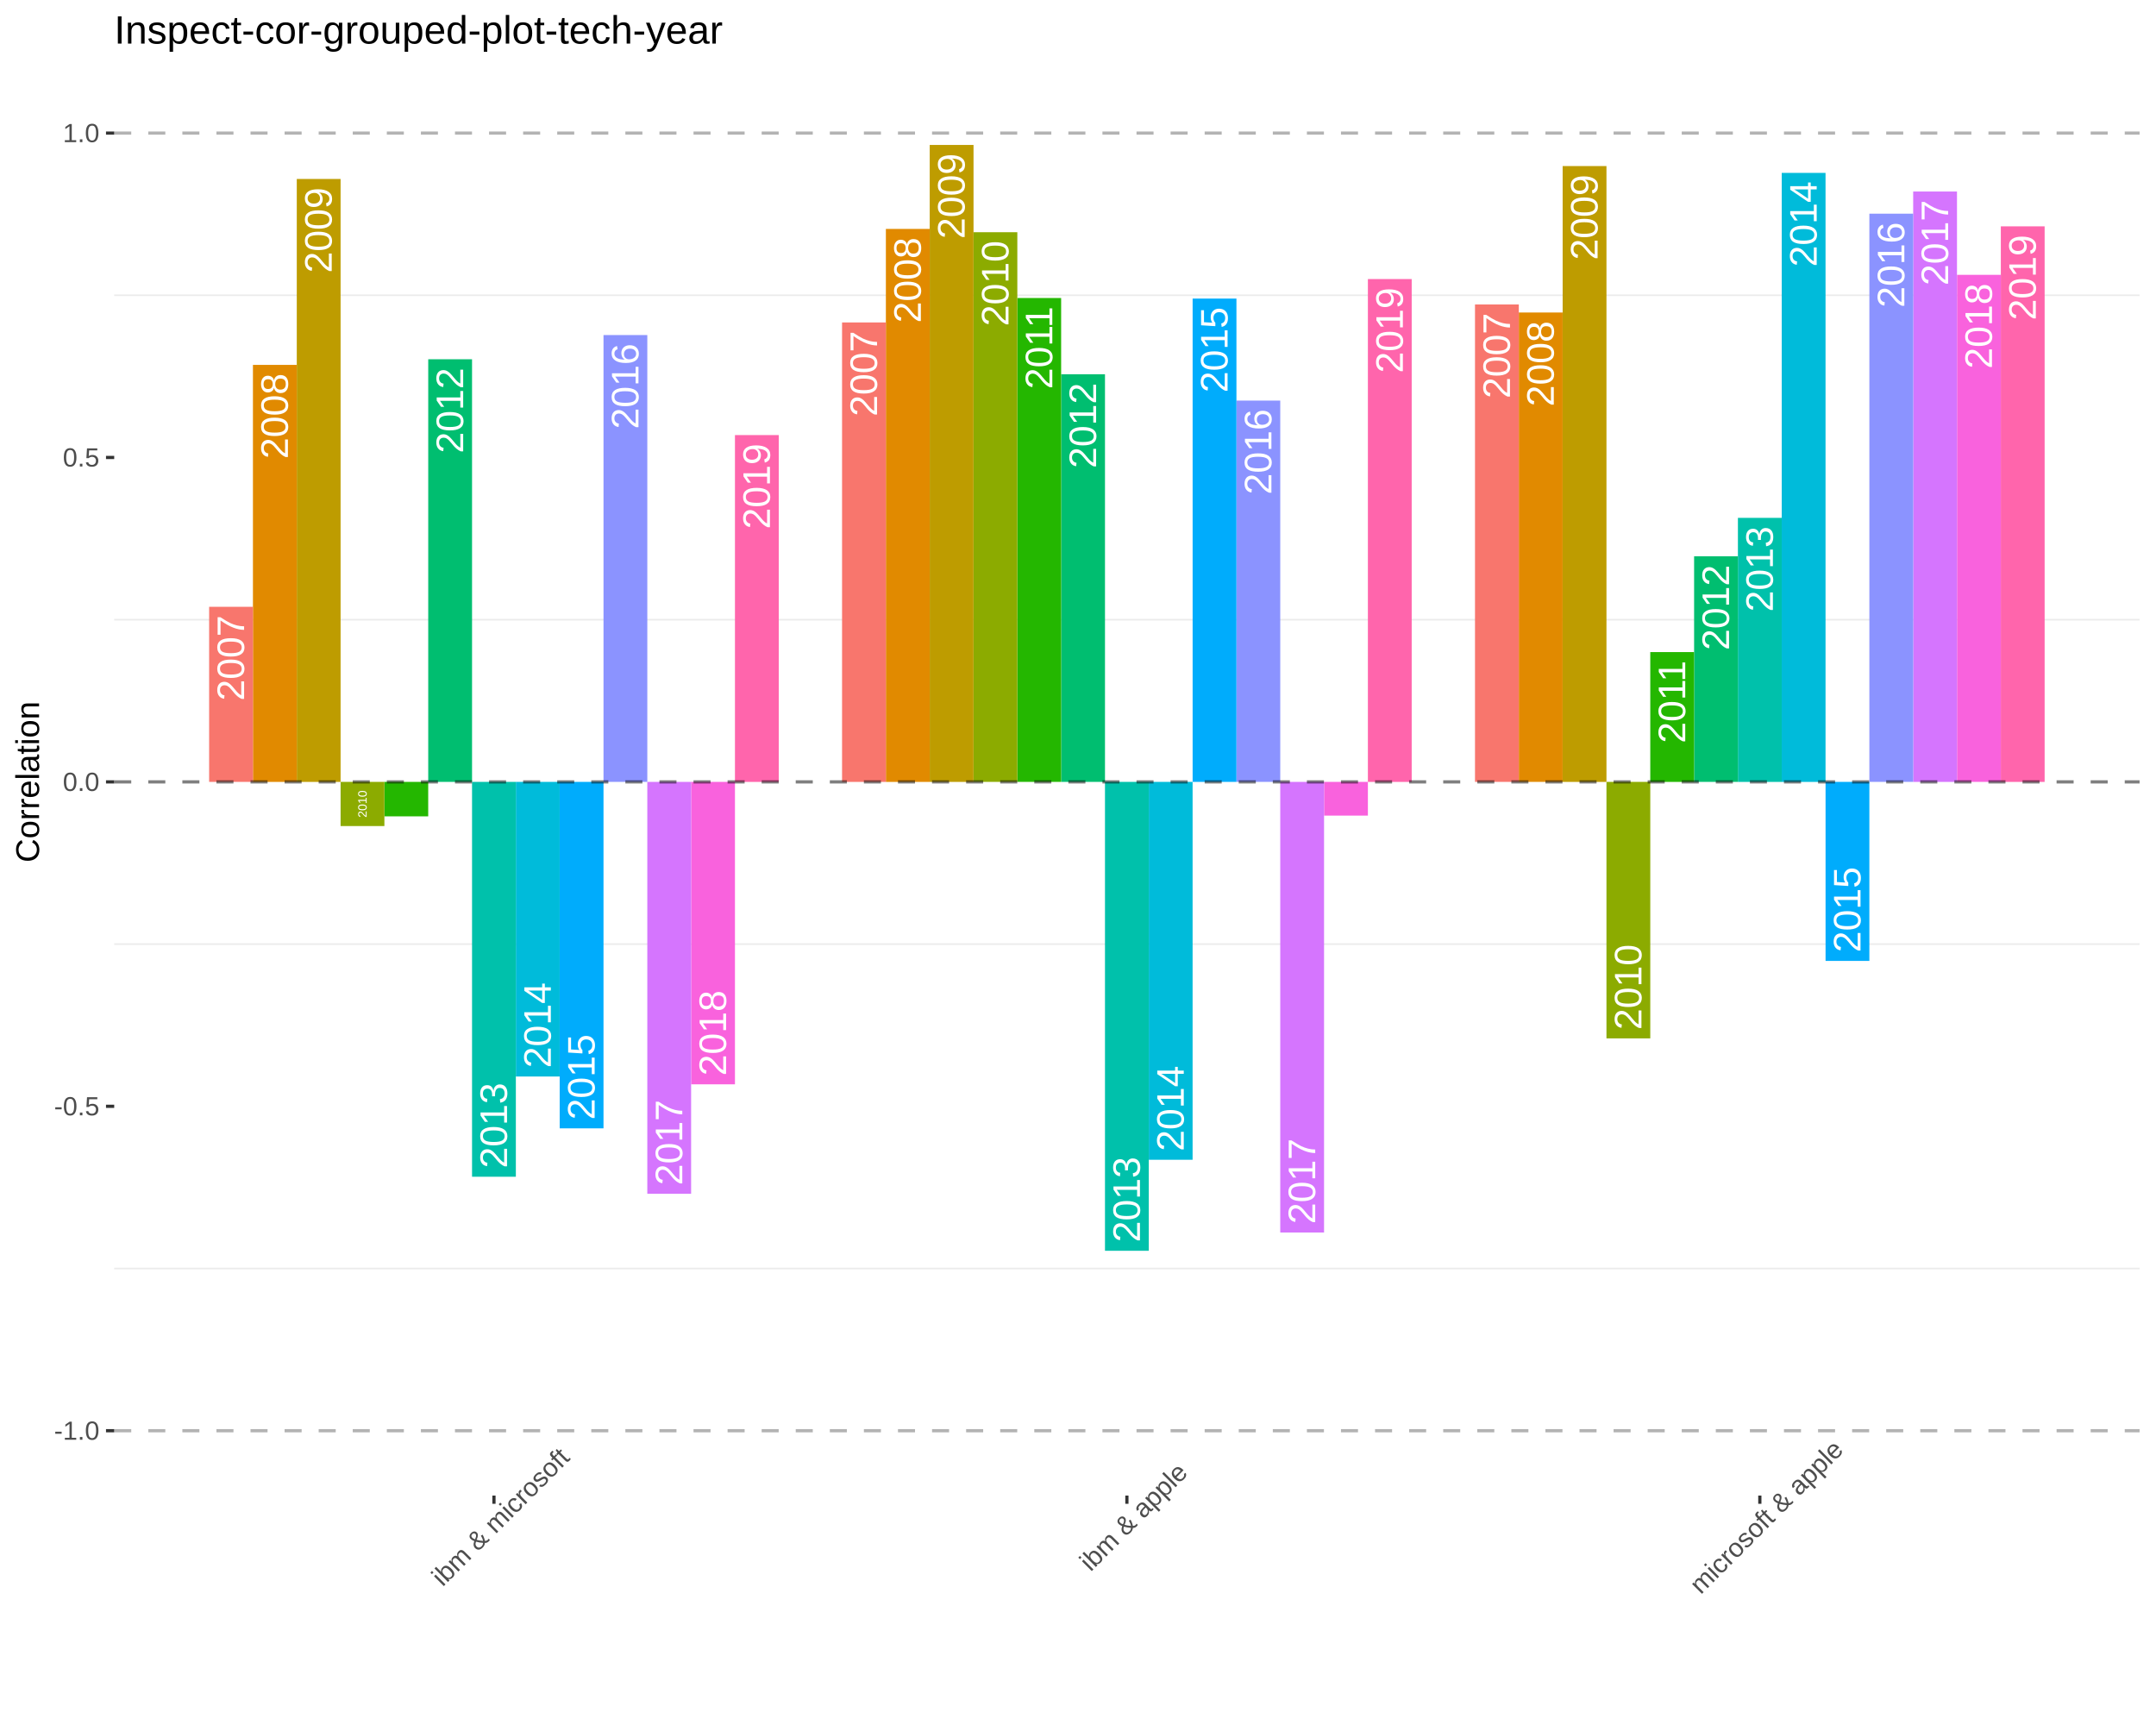
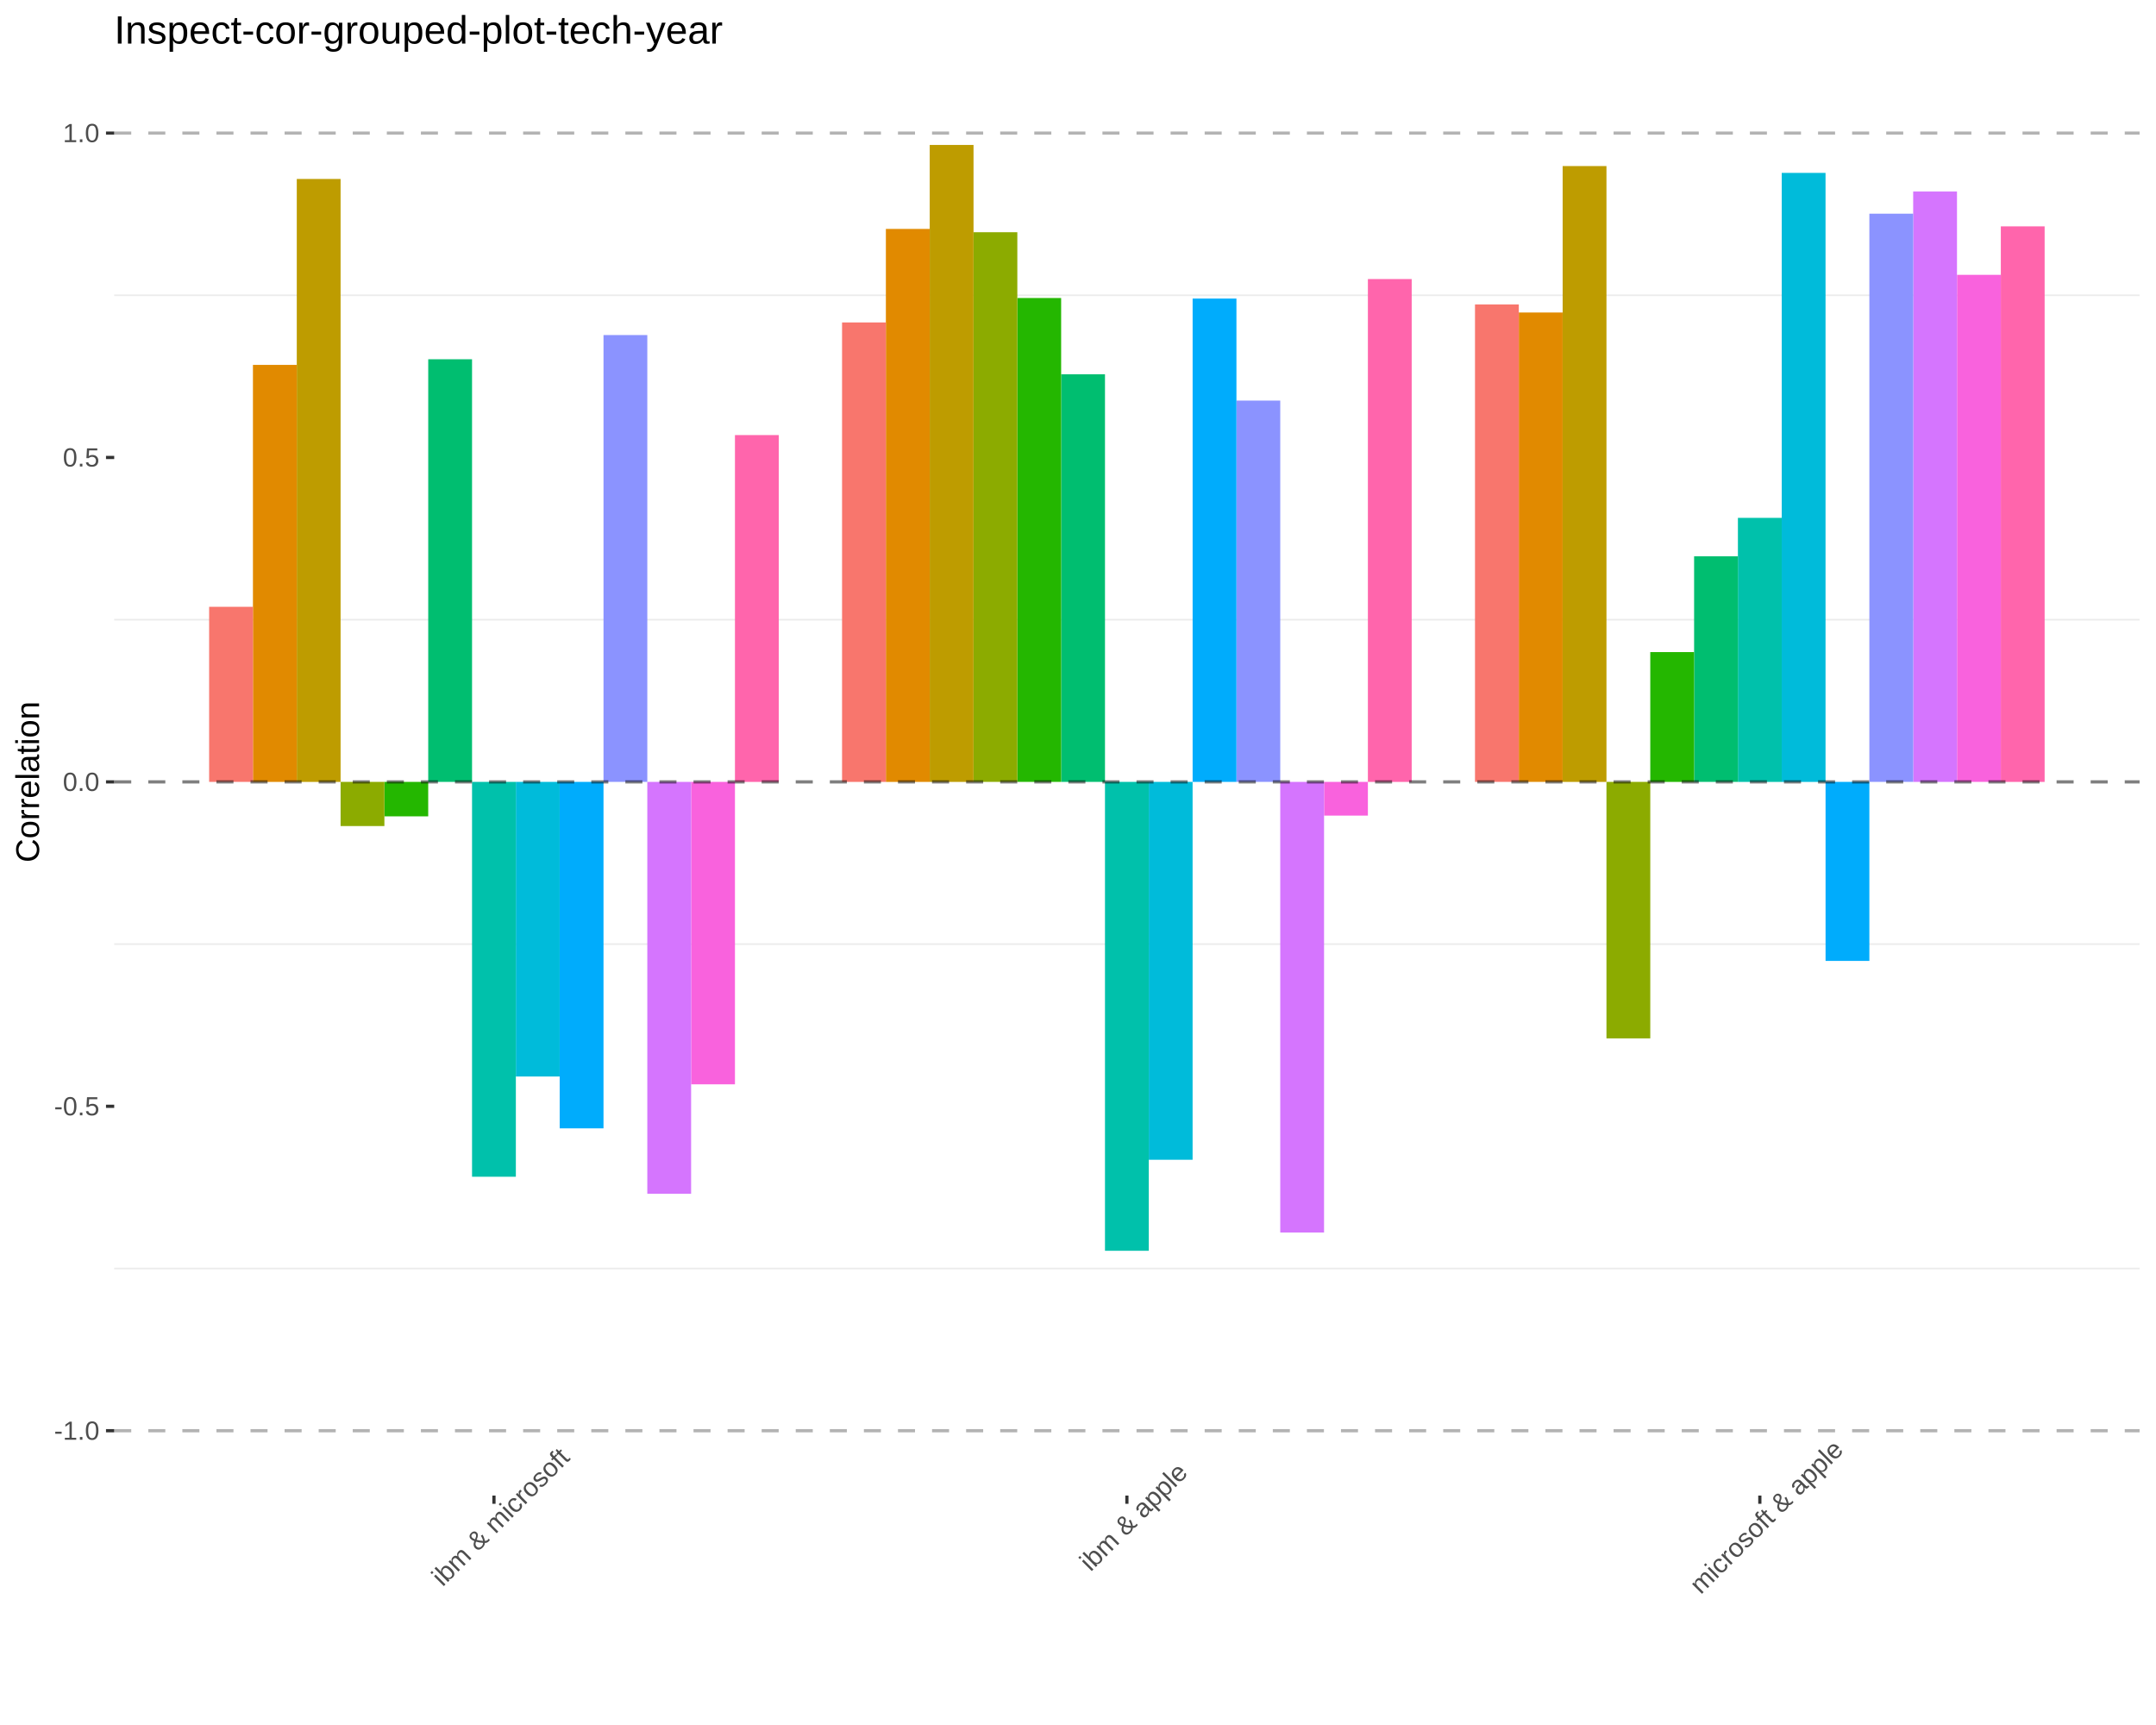
<svg xmlns="http://www.w3.org/2000/svg" viewBox="0 0 720.00 576.00">
  <defs>
    <style type="text/css">
    line, polyline, polygon, path, rect, circle {
      fill: none;
      stroke: #000000;
      stroke-linecap: round;
      stroke-linejoin: round;
      stroke-miterlimit: 10.00;
    }
  </style>
  </defs>
  <rect width="100%" height="100%" style="stroke: none; fill: #FFFFFF;" />
  <rect x="0.00" y="0.00" width="720.00" height="576.00" style="stroke-width: 1.07; stroke: #FFFFFF; fill: #FFFFFF;" />
  <defs>
    <clipPath id="cpMzguMTR8NzE0LjUyfDQ5OS40MHwyMi43Nw==">
      <rect x="38.14" y="22.77" width="676.39" height="476.63" />
    </clipPath>
  </defs>
  <rect x="38.14" y="22.77" width="676.39" height="476.63" style="stroke-width: 1.07; stroke: none; fill: #FFFFFF;" clip-path="url(#cpMzguMTR8NzE0LjUyfDQ5OS40MHwyMi43Nw==)" />
  <polyline points="38.14,423.57 714.52,423.57 " style="stroke-width: 0.53; stroke: #EBEBEB; stroke-linecap: butt;" clip-path="url(#cpMzguMTR8NzE0LjUyfDQ5OS40MHwyMi43Nw==)" />
  <polyline points="38.14,315.25 714.52,315.25 " style="stroke-width: 0.53; stroke: #EBEBEB; stroke-linecap: butt;" clip-path="url(#cpMzguMTR8NzE0LjUyfDQ5OS40MHwyMi43Nw==)" />
  <polyline points="38.14,206.92 714.52,206.92 " style="stroke-width: 0.53; stroke: #EBEBEB; stroke-linecap: butt;" clip-path="url(#cpMzguMTR8NzE0LjUyfDQ5OS40MHwyMi43Nw==)" />
  <polyline points="38.14,98.60 714.52,98.60 " style="stroke-width: 0.53; stroke: #EBEBEB; stroke-linecap: butt;" clip-path="url(#cpMzguMTR8NzE0LjUyfDQ5OS40MHwyMi43Nw==)" />
  <rect x="245.44" y="145.28" width="14.63" height="115.81" style="stroke-width: 1.07; stroke: none; stroke-linecap: square; stroke-linejoin: miter; fill: #FF65AC;" clip-path="url(#cpMzguMTR8NzE0LjUyfDQ5OS40MHwyMi43Nw==)" />
  <rect x="230.81" y="261.08" width="14.63" height="100.99" style="stroke-width: 1.07; stroke: none; stroke-linecap: square; stroke-linejoin: miter; fill: #F962DD;" clip-path="url(#cpMzguMTR8NzE0LjUyfDQ5OS40MHwyMi43Nw==)" />
  <rect x="216.17" y="261.08" width="14.63" height="137.54" style="stroke-width: 1.07; stroke: none; stroke-linecap: square; stroke-linejoin: miter; fill: #D575FE;" clip-path="url(#cpMzguMTR8NzE0LjUyfDQ5OS40MHwyMi43Nw==)" />
  <rect x="201.54" y="111.88" width="14.63" height="149.20" style="stroke-width: 1.07; stroke: none; stroke-linecap: square; stroke-linejoin: miter; fill: #8B93FF;" clip-path="url(#cpMzguMTR8NzE0LjUyfDQ5OS40MHwyMi43Nw==)" />
  <rect x="186.91" y="261.08" width="14.63" height="115.69" style="stroke-width: 1.07; stroke: none; stroke-linecap: square; stroke-linejoin: miter; fill: #00ACFC;" clip-path="url(#cpMzguMTR8NzE0LjUyfDQ5OS40MHwyMi43Nw==)" />
  <rect x="172.27" y="261.08" width="14.63" height="98.38" style="stroke-width: 1.07; stroke: none; stroke-linecap: square; stroke-linejoin: miter; fill: #00BBDA;" clip-path="url(#cpMzguMTR8NzE0LjUyfDQ5OS40MHwyMi43Nw==)" />
  <rect x="157.64" y="261.08" width="14.63" height="131.85" style="stroke-width: 1.07; stroke: none; stroke-linecap: square; stroke-linejoin: miter; fill: #00C1AB;" clip-path="url(#cpMzguMTR8NzE0LjUyfDQ5OS40MHwyMi43Nw==)" />
  <rect x="143.01" y="119.96" width="14.63" height="141.12" style="stroke-width: 1.07; stroke: none; stroke-linecap: square; stroke-linejoin: miter; fill: #00BE70;" clip-path="url(#cpMzguMTR8NzE0LjUyfDQ5OS40MHwyMi43Nw==)" />
  <rect x="128.37" y="261.08" width="14.63" height="11.51" style="stroke-width: 1.07; stroke: none; stroke-linecap: square; stroke-linejoin: miter; fill: #24B700;" clip-path="url(#cpMzguMTR8NzE0LjUyfDQ5OS40MHwyMi43Nw==)" />
  <rect x="113.74" y="261.08" width="14.63" height="14.75" style="stroke-width: 1.07; stroke: none; stroke-linecap: square; stroke-linejoin: miter; fill: #8CAB00;" clip-path="url(#cpMzguMTR8NzE0LjUyfDQ5OS40MHwyMi43Nw==)" />
  <rect x="99.11" y="59.76" width="14.63" height="201.33" style="stroke-width: 1.07; stroke: none; stroke-linecap: square; stroke-linejoin: miter; fill: #BE9C00;" clip-path="url(#cpMzguMTR8NzE0LjUyfDQ5OS40MHwyMi43Nw==)" />
  <rect x="84.47" y="121.84" width="14.63" height="139.25" style="stroke-width: 1.07; stroke: none; stroke-linecap: square; stroke-linejoin: miter; fill: #E18A00;" clip-path="url(#cpMzguMTR8NzE0LjUyfDQ5OS40MHwyMi43Nw==)" />
  <rect x="69.84" y="202.62" width="14.63" height="58.46" style="stroke-width: 1.07; stroke: none; stroke-linecap: square; stroke-linejoin: miter; fill: #F8766D;" clip-path="url(#cpMzguMTR8NzE0LjUyfDQ5OS40MHwyMi43Nw==)" />
  <rect x="456.81" y="93.18" width="14.63" height="167.91" style="stroke-width: 1.07; stroke: none; stroke-linecap: square; stroke-linejoin: miter; fill: #FF65AC;" clip-path="url(#cpMzguMTR8NzE0LjUyfDQ5OS40MHwyMi43Nw==)" />
  <rect x="442.18" y="261.08" width="14.63" height="11.26" style="stroke-width: 1.07; stroke: none; stroke-linecap: square; stroke-linejoin: miter; fill: #F962DD;" clip-path="url(#cpMzguMTR8NzE0LjUyfDQ5OS40MHwyMi43Nw==)" />
  <rect x="427.54" y="261.08" width="14.63" height="150.47" style="stroke-width: 1.07; stroke: none; stroke-linecap: square; stroke-linejoin: miter; fill: #D575FE;" clip-path="url(#cpMzguMTR8NzE0LjUyfDQ5OS40MHwyMi43Nw==)" />
  <rect x="412.91" y="133.76" width="14.63" height="127.32" style="stroke-width: 1.07; stroke: none; stroke-linecap: square; stroke-linejoin: miter; fill: #8B93FF;" clip-path="url(#cpMzguMTR8NzE0LjUyfDQ5OS40MHwyMi43Nw==)" />
  <rect x="398.28" y="99.70" width="14.63" height="161.38" style="stroke-width: 1.07; stroke: none; stroke-linecap: square; stroke-linejoin: miter; fill: #00ACFC;" clip-path="url(#cpMzguMTR8NzE0LjUyfDQ5OS40MHwyMi43Nw==)" />
  <rect x="383.64" y="261.08" width="14.63" height="126.18" style="stroke-width: 1.07; stroke: none; stroke-linecap: square; stroke-linejoin: miter; fill: #00BBDA;" clip-path="url(#cpMzguMTR8NzE0LjUyfDQ5OS40MHwyMi43Nw==)" />
  <rect x="369.01" y="261.08" width="14.63" height="156.57" style="stroke-width: 1.07; stroke: none; stroke-linecap: square; stroke-linejoin: miter; fill: #00C1AB;" clip-path="url(#cpMzguMTR8NzE0LjUyfDQ5OS40MHwyMi43Nw==)" />
  <rect x="354.38" y="124.97" width="14.63" height="136.11" style="stroke-width: 1.07; stroke: none; stroke-linecap: square; stroke-linejoin: miter; fill: #00BE70;" clip-path="url(#cpMzguMTR8NzE0LjUyfDQ5OS40MHwyMi43Nw==)" />
  <rect x="339.74" y="99.51" width="14.63" height="161.57" style="stroke-width: 1.07; stroke: none; stroke-linecap: square; stroke-linejoin: miter; fill: #24B700;" clip-path="url(#cpMzguMTR8NzE0LjUyfDQ5OS40MHwyMi43Nw==)" />
  <rect x="325.11" y="77.54" width="14.63" height="183.54" style="stroke-width: 1.07; stroke: none; stroke-linecap: square; stroke-linejoin: miter; fill: #8CAB00;" clip-path="url(#cpMzguMTR8NzE0LjUyfDQ5OS40MHwyMi43Nw==)" />
  <rect x="310.48" y="48.40" width="14.63" height="212.69" style="stroke-width: 1.07; stroke: none; stroke-linecap: square; stroke-linejoin: miter; fill: #BE9C00;" clip-path="url(#cpMzguMTR8NzE0LjUyfDQ5OS40MHwyMi43Nw==)" />
  <rect x="295.84" y="76.44" width="14.63" height="184.65" style="stroke-width: 1.07; stroke: none; stroke-linecap: square; stroke-linejoin: miter; fill: #E18A00;" clip-path="url(#cpMzguMTR8NzE0LjUyfDQ5OS40MHwyMi43Nw==)" />
  <rect x="281.21" y="107.67" width="14.63" height="153.42" style="stroke-width: 1.07; stroke: none; stroke-linecap: square; stroke-linejoin: miter; fill: #F8766D;" clip-path="url(#cpMzguMTR8NzE0LjUyfDQ5OS40MHwyMi43Nw==)" />
  <rect x="668.18" y="75.58" width="14.63" height="185.51" style="stroke-width: 1.07; stroke: none; stroke-linecap: square; stroke-linejoin: miter; fill: #FF65AC;" clip-path="url(#cpMzguMTR8NzE0LjUyfDQ5OS40MHwyMi43Nw==)" />
  <rect x="653.55" y="91.77" width="14.63" height="169.31" style="stroke-width: 1.07; stroke: none; stroke-linecap: square; stroke-linejoin: miter; fill: #F962DD;" clip-path="url(#cpMzguMTR8NzE0LjUyfDQ5OS40MHwyMi43Nw==)" />
  <rect x="638.91" y="63.95" width="14.63" height="197.14" style="stroke-width: 1.07; stroke: none; stroke-linecap: square; stroke-linejoin: miter; fill: #D575FE;" clip-path="url(#cpMzguMTR8NzE0LjUyfDQ5OS40MHwyMi43Nw==)" />
  <rect x="624.28" y="71.35" width="14.63" height="189.73" style="stroke-width: 1.07; stroke: none; stroke-linecap: square; stroke-linejoin: miter; fill: #8B93FF;" clip-path="url(#cpMzguMTR8NzE0LjUyfDQ5OS40MHwyMi43Nw==)" />
  <rect x="609.65" y="261.08" width="14.63" height="59.78" style="stroke-width: 1.07; stroke: none; stroke-linecap: square; stroke-linejoin: miter; fill: #00ACFC;" clip-path="url(#cpMzguMTR8NzE0LjUyfDQ5OS40MHwyMi43Nw==)" />
  <rect x="595.01" y="57.73" width="14.63" height="203.36" style="stroke-width: 1.07; stroke: none; stroke-linecap: square; stroke-linejoin: miter; fill: #00BBDA;" clip-path="url(#cpMzguMTR8NzE0LjUyfDQ5OS40MHwyMi43Nw==)" />
  <rect x="580.38" y="172.92" width="14.63" height="88.17" style="stroke-width: 1.07; stroke: none; stroke-linecap: square; stroke-linejoin: miter; fill: #00C1AB;" clip-path="url(#cpMzguMTR8NzE0LjUyfDQ5OS40MHwyMi43Nw==)" />
  <rect x="565.75" y="185.75" width="14.63" height="75.33" style="stroke-width: 1.07; stroke: none; stroke-linecap: square; stroke-linejoin: miter; fill: #00BE70;" clip-path="url(#cpMzguMTR8NzE0LjUyfDQ5OS40MHwyMi43Nw==)" />
  <rect x="551.11" y="217.74" width="14.63" height="43.35" style="stroke-width: 1.07; stroke: none; stroke-linecap: square; stroke-linejoin: miter; fill: #24B700;" clip-path="url(#cpMzguMTR8NzE0LjUyfDQ5OS40MHwyMi43Nw==)" />
  <rect x="536.48" y="261.08" width="14.63" height="85.65" style="stroke-width: 1.07; stroke: none; stroke-linecap: square; stroke-linejoin: miter; fill: #8CAB00;" clip-path="url(#cpMzguMTR8NzE0LjUyfDQ5OS40MHwyMi43Nw==)" />
  <rect x="521.85" y="55.45" width="14.63" height="205.64" style="stroke-width: 1.07; stroke: none; stroke-linecap: square; stroke-linejoin: miter; fill: #BE9C00;" clip-path="url(#cpMzguMTR8NzE0LjUyfDQ5OS40MHwyMi43Nw==)" />
  <rect x="507.21" y="104.35" width="14.63" height="156.73" style="stroke-width: 1.07; stroke: none; stroke-linecap: square; stroke-linejoin: miter; fill: #E18A00;" clip-path="url(#cpMzguMTR8NzE0LjUyfDQ5OS40MHwyMi43Nw==)" />
  <rect x="492.58" y="101.67" width="14.63" height="159.41" style="stroke-width: 1.07; stroke: none; stroke-linecap: square; stroke-linejoin: miter; fill: #F8766D;" clip-path="url(#cpMzguMTR8NzE0LjUyfDQ5OS40MHwyMi43Nw==)" />
-   <g clip-path="url(#cpMzguMTR8NzE0LjUyfDQ5OS40MHwyMi43Nw==)">
-     <text transform="translate(257.12,176.68) rotate(-90)" style="font-size: 12.84px; fill: #FFFFFF; font-family: Liberation Sans;" textLength="28.56px" lengthAdjust="spacingAndGlyphs">2019</text>
-   </g>
-   <g clip-path="url(#cpMzguMTR8NzE0LjUyfDQ5OS40MHwyMi43Nw==)">
-     <text transform="translate(213.22,143.28) rotate(-90)" style="font-size: 12.84px; fill: #FFFFFF; font-family: Liberation Sans;" textLength="28.56px" lengthAdjust="spacingAndGlyphs">2016</text>
-   </g>
-   <g clip-path="url(#cpMzguMTR8NzE0LjUyfDQ5OS40MHwyMi43Nw==)">
-     <text transform="translate(154.68,151.36) rotate(-90)" style="font-size: 12.84px; fill: #FFFFFF; font-family: Liberation Sans;" textLength="28.56px" lengthAdjust="spacingAndGlyphs">2012</text>
-   </g>
-   <g clip-path="url(#cpMzguMTR8NzE0LjUyfDQ5OS40MHwyMi43Nw==)">
-     <text transform="translate(110.78,91.15) rotate(-90)" style="font-size: 12.84px; fill: #FFFFFF; font-family: Liberation Sans;" textLength="28.56px" lengthAdjust="spacingAndGlyphs">2009</text>
-   </g>
-   <g clip-path="url(#cpMzguMTR8NzE0LjUyfDQ5OS40MHwyMi43Nw==)">
-     <text transform="translate(96.15,153.24) rotate(-90)" style="font-size: 12.84px; fill: #FFFFFF; font-family: Liberation Sans;" textLength="28.56px" lengthAdjust="spacingAndGlyphs">2008</text>
-   </g>
-   <g clip-path="url(#cpMzguMTR8NzE0LjUyfDQ5OS40MHwyMi43Nw==)">
-     <text transform="translate(81.52,234.02) rotate(-90)" style="font-size: 12.84px; fill: #FFFFFF; font-family: Liberation Sans;" textLength="28.56px" lengthAdjust="spacingAndGlyphs">2007</text>
-   </g>
-   <g clip-path="url(#cpMzguMTR8NzE0LjUyfDQ5OS40MHwyMi43Nw==)">
-     <text transform="translate(468.49,124.57) rotate(-90)" style="font-size: 12.84px; fill: #FFFFFF; font-family: Liberation Sans;" textLength="28.56px" lengthAdjust="spacingAndGlyphs">2019</text>
-   </g>
-   <g clip-path="url(#cpMzguMTR8NzE0LjUyfDQ5OS40MHwyMi43Nw==)">
-     <text transform="translate(424.59,165.16) rotate(-90)" style="font-size: 12.84px; fill: #FFFFFF; font-family: Liberation Sans;" textLength="28.56px" lengthAdjust="spacingAndGlyphs">2016</text>
-   </g>
-   <g clip-path="url(#cpMzguMTR8NzE0LjUyfDQ5OS40MHwyMi43Nw==)">
-     <text transform="translate(409.95,131.10) rotate(-90)" style="font-size: 12.84px; fill: #FFFFFF; font-family: Liberation Sans;" textLength="28.56px" lengthAdjust="spacingAndGlyphs">2015</text>
-   </g>
-   <g clip-path="url(#cpMzguMTR8NzE0LjUyfDQ5OS40MHwyMi43Nw==)">
-     <text transform="translate(366.05,156.37) rotate(-90)" style="font-size: 12.84px; fill: #FFFFFF; font-family: Liberation Sans;" textLength="28.56px" lengthAdjust="spacingAndGlyphs">2012</text>
-   </g>
-   <g clip-path="url(#cpMzguMTR8NzE0LjUyfDQ5OS40MHwyMi43Nw==)">
-     <text transform="translate(351.42,129.96) rotate(-90)" style="font-size: 12.84px; fill: #FFFFFF; font-family: Liberation Sans;" textLength="27.61px" lengthAdjust="spacingAndGlyphs">2011</text>
-   </g>
-   <g clip-path="url(#cpMzguMTR8NzE0LjUyfDQ5OS40MHwyMi43Nw==)">
-     <text transform="translate(336.79,108.94) rotate(-90)" style="font-size: 12.84px; fill: #FFFFFF; font-family: Liberation Sans;" textLength="28.56px" lengthAdjust="spacingAndGlyphs">2010</text>
-   </g>
-   <g clip-path="url(#cpMzguMTR8NzE0LjUyfDQ5OS40MHwyMi43Nw==)">
-     <text transform="translate(322.15,79.79) rotate(-90)" style="font-size: 12.84px; fill: #FFFFFF; font-family: Liberation Sans;" textLength="28.56px" lengthAdjust="spacingAndGlyphs">2009</text>
-   </g>
-   <g clip-path="url(#cpMzguMTR8NzE0LjUyfDQ5OS40MHwyMi43Nw==)">
-     <text transform="translate(307.52,107.83) rotate(-90)" style="font-size: 12.84px; fill: #FFFFFF; font-family: Liberation Sans;" textLength="28.56px" lengthAdjust="spacingAndGlyphs">2008</text>
-   </g>
-   <g clip-path="url(#cpMzguMTR8NzE0LjUyfDQ5OS40MHwyMi43Nw==)">
-     <text transform="translate(292.89,139.06) rotate(-90)" style="font-size: 12.84px; fill: #FFFFFF; font-family: Liberation Sans;" textLength="28.56px" lengthAdjust="spacingAndGlyphs">2007</text>
-   </g>
-   <g clip-path="url(#cpMzguMTR8NzE0LjUyfDQ5OS40MHwyMi43Nw==)">
-     <text transform="translate(679.86,106.97) rotate(-90)" style="font-size: 12.84px; fill: #FFFFFF; font-family: Liberation Sans;" textLength="28.56px" lengthAdjust="spacingAndGlyphs">2019</text>
-   </g>
-   <g clip-path="url(#cpMzguMTR8NzE0LjUyfDQ5OS40MHwyMi43Nw==)">
-     <text transform="translate(665.22,123.17) rotate(-90)" style="font-size: 12.84px; fill: #FFFFFF; font-family: Liberation Sans;" textLength="28.56px" lengthAdjust="spacingAndGlyphs">2018</text>
-   </g>
-   <g clip-path="url(#cpMzguMTR8NzE0LjUyfDQ5OS40MHwyMi43Nw==)">
-     <text transform="translate(650.59,95.35) rotate(-90)" style="font-size: 12.84px; fill: #FFFFFF; font-family: Liberation Sans;" textLength="28.56px" lengthAdjust="spacingAndGlyphs">2017</text>
-   </g>
-   <g clip-path="url(#cpMzguMTR8NzE0LjUyfDQ5OS40MHwyMi43Nw==)">
-     <text transform="translate(635.96,102.75) rotate(-90)" style="font-size: 12.84px; fill: #FFFFFF; font-family: Liberation Sans;" textLength="28.56px" lengthAdjust="spacingAndGlyphs">2016</text>
-   </g>
-   <g clip-path="url(#cpMzguMTR8NzE0LjUyfDQ5OS40MHwyMi43Nw==)">
-     <text transform="translate(606.69,89.12) rotate(-90)" style="font-size: 12.84px; fill: #FFFFFF; font-family: Liberation Sans;" textLength="28.56px" lengthAdjust="spacingAndGlyphs">2014</text>
-   </g>
-   <g clip-path="url(#cpMzguMTR8NzE0LjUyfDQ5OS40MHwyMi43Nw==)">
-     <text transform="translate(592.06,204.31) rotate(-90)" style="font-size: 12.84px; fill: #FFFFFF; font-family: Liberation Sans;" textLength="28.56px" lengthAdjust="spacingAndGlyphs">2013</text>
-   </g>
-   <g clip-path="url(#cpMzguMTR8NzE0LjUyfDQ5OS40MHwyMi43Nw==)">
-     <text transform="translate(577.42,217.15) rotate(-90)" style="font-size: 12.84px; fill: #FFFFFF; font-family: Liberation Sans;" textLength="28.56px" lengthAdjust="spacingAndGlyphs">2012</text>
-   </g>
-   <g clip-path="url(#cpMzguMTR8NzE0LjUyfDQ5OS40MHwyMi43Nw==)">
-     <text transform="translate(562.79,248.18) rotate(-90)" style="font-size: 12.84px; fill: #FFFFFF; font-family: Liberation Sans;" textLength="27.61px" lengthAdjust="spacingAndGlyphs">2011</text>
-   </g>
-   <g clip-path="url(#cpMzguMTR8NzE0LjUyfDQ5OS40MHwyMi43Nw==)">
-     <text transform="translate(533.52,86.85) rotate(-90)" style="font-size: 12.84px; fill: #FFFFFF; font-family: Liberation Sans;" textLength="28.56px" lengthAdjust="spacingAndGlyphs">2009</text>
-   </g>
-   <g clip-path="url(#cpMzguMTR8NzE0LjUyfDQ5OS40MHwyMi43Nw==)">
-     <text transform="translate(518.89,135.75) rotate(-90)" style="font-size: 12.84px; fill: #FFFFFF; font-family: Liberation Sans;" textLength="28.56px" lengthAdjust="spacingAndGlyphs">2008</text>
-   </g>
-   <g clip-path="url(#cpMzguMTR8NzE0LjUyfDQ5OS40MHwyMi43Nw==)">
-     <text transform="translate(504.26,133.07) rotate(-90)" style="font-size: 12.84px; fill: #FFFFFF; font-family: Liberation Sans;" textLength="28.56px" lengthAdjust="spacingAndGlyphs">2007</text>
-   </g>
-   <g clip-path="url(#cpMzguMTR8NzE0LjUyfDQ5OS40MHwyMi43Nw==)">
-     <text transform="translate(242.48,359.24) rotate(-90)" style="font-size: 12.84px; fill: #FFFFFF; font-family: Liberation Sans;" textLength="28.56px" lengthAdjust="spacingAndGlyphs">2018</text>
-   </g>
-   <g clip-path="url(#cpMzguMTR8NzE0LjUyfDQ5OS40MHwyMi43Nw==)">
-     <text transform="translate(227.85,395.79) rotate(-90)" style="font-size: 12.84px; fill: #FFFFFF; font-family: Liberation Sans;" textLength="28.56px" lengthAdjust="spacingAndGlyphs">2017</text>
-   </g>
-   <g clip-path="url(#cpMzguMTR8NzE0LjUyfDQ5OS40MHwyMi43Nw==)">
-     <text transform="translate(198.58,373.94) rotate(-90)" style="font-size: 12.84px; fill: #FFFFFF; font-family: Liberation Sans;" textLength="28.56px" lengthAdjust="spacingAndGlyphs">2015</text>
-   </g>
-   <g clip-path="url(#cpMzguMTR8NzE0LjUyfDQ5OS40MHwyMi43Nw==)">
-     <text transform="translate(183.95,356.63) rotate(-90)" style="font-size: 12.84px; fill: #FFFFFF; font-family: Liberation Sans;" textLength="28.56px" lengthAdjust="spacingAndGlyphs">2014</text>
-   </g>
-   <g clip-path="url(#cpMzguMTR8NzE0LjUyfDQ5OS40MHwyMi43Nw==)">
-     <text transform="translate(169.32,390.10) rotate(-90)" style="font-size: 12.84px; fill: #FFFFFF; font-family: Liberation Sans;" textLength="28.56px" lengthAdjust="spacingAndGlyphs">2013</text>
-   </g>
-   <g clip-path="url(#cpMzguMTR8NzE0LjUyfDQ5OS40MHwyMi43Nw==)">
-     <text transform="translate(140.05,303.04) rotate(-90)" style="font-size: 12.84px; fill: #FFFFFF; font-family: Liberation Sans;" textLength="27.61px" lengthAdjust="spacingAndGlyphs">2011</text>
-   </g>
-   <g clip-path="url(#cpMzguMTR8NzE0LjUyfDQ5OS40MHwyMi43Nw==)">
-     <text transform="translate(122.44,273.00) rotate(-90)" style="font-size: 4.08px; fill: #FFFFFF; font-family: Liberation Sans;" textLength="9.06px" lengthAdjust="spacingAndGlyphs">2010</text>
-   </g>
-   <g clip-path="url(#cpMzguMTR8NzE0LjUyfDQ5OS40MHwyMi43Nw==)">
-     <text transform="translate(453.85,303.74) rotate(-90)" style="font-size: 12.84px; fill: #FFFFFF; font-family: Liberation Sans;" textLength="28.56px" lengthAdjust="spacingAndGlyphs">2018</text>
-   </g>
-   <g clip-path="url(#cpMzguMTR8NzE0LjUyfDQ5OS40MHwyMi43Nw==)">
-     <text transform="translate(439.22,408.72) rotate(-90)" style="font-size: 12.84px; fill: #FFFFFF; font-family: Liberation Sans;" textLength="28.56px" lengthAdjust="spacingAndGlyphs">2017</text>
-   </g>
-   <g clip-path="url(#cpMzguMTR8NzE0LjUyfDQ5OS40MHwyMi43Nw==)">
-     <text transform="translate(395.32,384.43) rotate(-90)" style="font-size: 12.84px; fill: #FFFFFF; font-family: Liberation Sans;" textLength="28.56px" lengthAdjust="spacingAndGlyphs">2014</text>
-   </g>
-   <g clip-path="url(#cpMzguMTR8NzE0LjUyfDQ5OS40MHwyMi43Nw==)">
-     <text transform="translate(380.69,414.82) rotate(-90)" style="font-size: 12.84px; fill: #FFFFFF; font-family: Liberation Sans;" textLength="28.56px" lengthAdjust="spacingAndGlyphs">2013</text>
-   </g>
-   <g clip-path="url(#cpMzguMTR8NzE0LjUyfDQ5OS40MHwyMi43Nw==)">
-     <text transform="translate(621.32,318.03) rotate(-90)" style="font-size: 12.84px; fill: #FFFFFF; font-family: Liberation Sans;" textLength="28.56px" lengthAdjust="spacingAndGlyphs">2015</text>
-   </g>
-   <g clip-path="url(#cpMzguMTR8NzE0LjUyfDQ5OS40MHwyMi43Nw==)">
-     <text transform="translate(548.16,343.90) rotate(-90)" style="font-size: 12.84px; fill: #FFFFFF; font-family: Liberation Sans;" textLength="28.56px" lengthAdjust="spacingAndGlyphs">2010</text>
-   </g>
  <line x1="38.14" y1="261.08" x2="714.52" y2="261.08" style="stroke-width: 1.07; stroke: #000000; stroke-opacity: 0.50; stroke-dasharray: 5.69,5.69; stroke-linecap: butt;" clip-path="url(#cpMzguMTR8NzE0LjUyfDQ5OS40MHwyMi43Nw==)" />
  <line x1="38.14" y1="44.44" x2="714.52" y2="44.44" style="stroke-width: 1.07; stroke: #000000; stroke-opacity: 0.30; stroke-dasharray: 5.69,5.69; stroke-linecap: butt;" clip-path="url(#cpMzguMTR8NzE0LjUyfDQ5OS40MHwyMi43Nw==)" />
  <line x1="38.14" y1="477.73" x2="714.52" y2="477.73" style="stroke-width: 1.07; stroke: #000000; stroke-opacity: 0.30; stroke-dasharray: 5.69,5.69; stroke-linecap: butt;" clip-path="url(#cpMzguMTR8NzE0LjUyfDQ5OS40MHwyMi43Nw==)" />
  <defs>
    <clipPath id="cpMC4wMHw3MjAuMDB8NTc2LjAwfDAuMDA=">
      <rect x="0.00" y="0.00" width="720.00" height="576.00" />
    </clipPath>
  </defs>
  <g clip-path="url(#cpMC4wMHw3MjAuMDB8NTc2LjAwfDAuMDA=)">
    <text x="18.06" y="480.76" style="font-size: 8.80px; fill: #4D4D4D; font-family: Liberation Sans;" textLength="15.14px" lengthAdjust="spacingAndGlyphs">-1.0</text>
  </g>
  <g clip-path="url(#cpMC4wMHw3MjAuMDB8NTc2LjAwfDAuMDA=)">
    <text x="18.06" y="372.43" style="font-size: 8.80px; fill: #4D4D4D; font-family: Liberation Sans;" textLength="15.14px" lengthAdjust="spacingAndGlyphs">-0.5</text>
  </g>
  <g clip-path="url(#cpMC4wMHw3MjAuMDB8NTc2LjAwfDAuMDA=)">
    <text x="20.98" y="264.11" style="font-size: 8.80px; fill: #4D4D4D; font-family: Liberation Sans;" textLength="12.22px" lengthAdjust="spacingAndGlyphs">0.0</text>
  </g>
  <g clip-path="url(#cpMC4wMHw3MjAuMDB8NTc2LjAwfDAuMDA=)">
    <text x="20.98" y="155.78" style="font-size: 8.80px; fill: #4D4D4D; font-family: Liberation Sans;" textLength="12.22px" lengthAdjust="spacingAndGlyphs">0.5</text>
  </g>
  <g clip-path="url(#cpMC4wMHw3MjAuMDB8NTc2LjAwfDAuMDA=)">
    <text x="20.98" y="47.46" style="font-size: 8.80px; fill: #4D4D4D; font-family: Liberation Sans;" textLength="12.22px" lengthAdjust="spacingAndGlyphs">1.0</text>
  </g>
  <polyline points="35.40,477.73 38.14,477.73 " style="stroke-width: 1.07; stroke: #333333; stroke-linecap: butt;" clip-path="url(#cpMC4wMHw3MjAuMDB8NTc2LjAwfDAuMDA=)" />
  <polyline points="35.40,369.41 38.14,369.41 " style="stroke-width: 1.07; stroke: #333333; stroke-linecap: butt;" clip-path="url(#cpMC4wMHw3MjAuMDB8NTc2LjAwfDAuMDA=)" />
  <polyline points="35.40,261.08 38.14,261.08 " style="stroke-width: 1.07; stroke: #333333; stroke-linecap: butt;" clip-path="url(#cpMC4wMHw3MjAuMDB8NTc2LjAwfDAuMDA=)" />
  <polyline points="35.40,152.76 38.14,152.76 " style="stroke-width: 1.07; stroke: #333333; stroke-linecap: butt;" clip-path="url(#cpMC4wMHw3MjAuMDB8NTc2LjAwfDAuMDA=)" />
  <polyline points="35.40,44.44 38.14,44.44 " style="stroke-width: 1.07; stroke: #333333; stroke-linecap: butt;" clip-path="url(#cpMC4wMHw3MjAuMDB8NTc2LjAwfDAuMDA=)" />
  <polyline points="164.96,502.14 164.96,499.40 " style="stroke-width: 1.07; stroke: #333333; stroke-linecap: butt;" clip-path="url(#cpMC4wMHw3MjAuMDB8NTc2LjAwfDAuMDA=)" />
  <polyline points="376.33,502.14 376.33,499.40 " style="stroke-width: 1.07; stroke: #333333; stroke-linecap: butt;" clip-path="url(#cpMC4wMHw3MjAuMDB8NTc2LjAwfDAuMDA=)" />
  <polyline points="587.70,502.14 587.70,499.40 " style="stroke-width: 1.07; stroke: #333333; stroke-linecap: butt;" clip-path="url(#cpMC4wMHw3MjAuMDB8NTc2LjAwfDAuMDA=)" />
  <g clip-path="url(#cpMC4wMHw3MjAuMDB8NTc2LjAwfDAuMDA=)">
    <text transform="translate(147.81,530.03) rotate(-45)" style="font-size: 8.80px; fill: #4D4D4D; font-family: Liberation Sans;" textLength="60.59px" lengthAdjust="spacingAndGlyphs">ibm &amp; microsoft</text>
  </g>
  <g clip-path="url(#cpMC4wMHw3MjAuMDB8NTc2LjAwfDAuMDA=)">
    <text transform="translate(364.19,525.02) rotate(-45)" style="font-size: 8.80px; fill: #4D4D4D; font-family: Liberation Sans;" textLength="46.44px" lengthAdjust="spacingAndGlyphs">ibm &amp; apple</text>
  </g>
  <g clip-path="url(#cpMC4wMHw3MjAuMDB8NTc2LjAwfDAuMDA=)">
    <text transform="translate(567.95,532.62) rotate(-45)" style="font-size: 8.80px; fill: #4D4D4D; font-family: Liberation Sans;" textLength="67.94px" lengthAdjust="spacingAndGlyphs">microsoft &amp; apple</text>
  </g>
  <g clip-path="url(#cpMC4wMHw3MjAuMDB8NTc2LjAwfDAuMDA=)">
    <text transform="translate(13.04,287.99) rotate(-90)" style="font-size: 11.00px; font-family: Liberation Sans;" textLength="53.81px" lengthAdjust="spacingAndGlyphs">Correlation</text>
  </g>
  <g clip-path="url(#cpMC4wMHw3MjAuMDB8NTc2LjAwfDAuMDA=)">
    <text x="38.14" y="14.56" style="font-size: 13.20px; font-family: Liberation Sans;" textLength="202.91px" lengthAdjust="spacingAndGlyphs">Inspect-cor-grouped-plot-tech-year</text>
  </g>
</svg>
